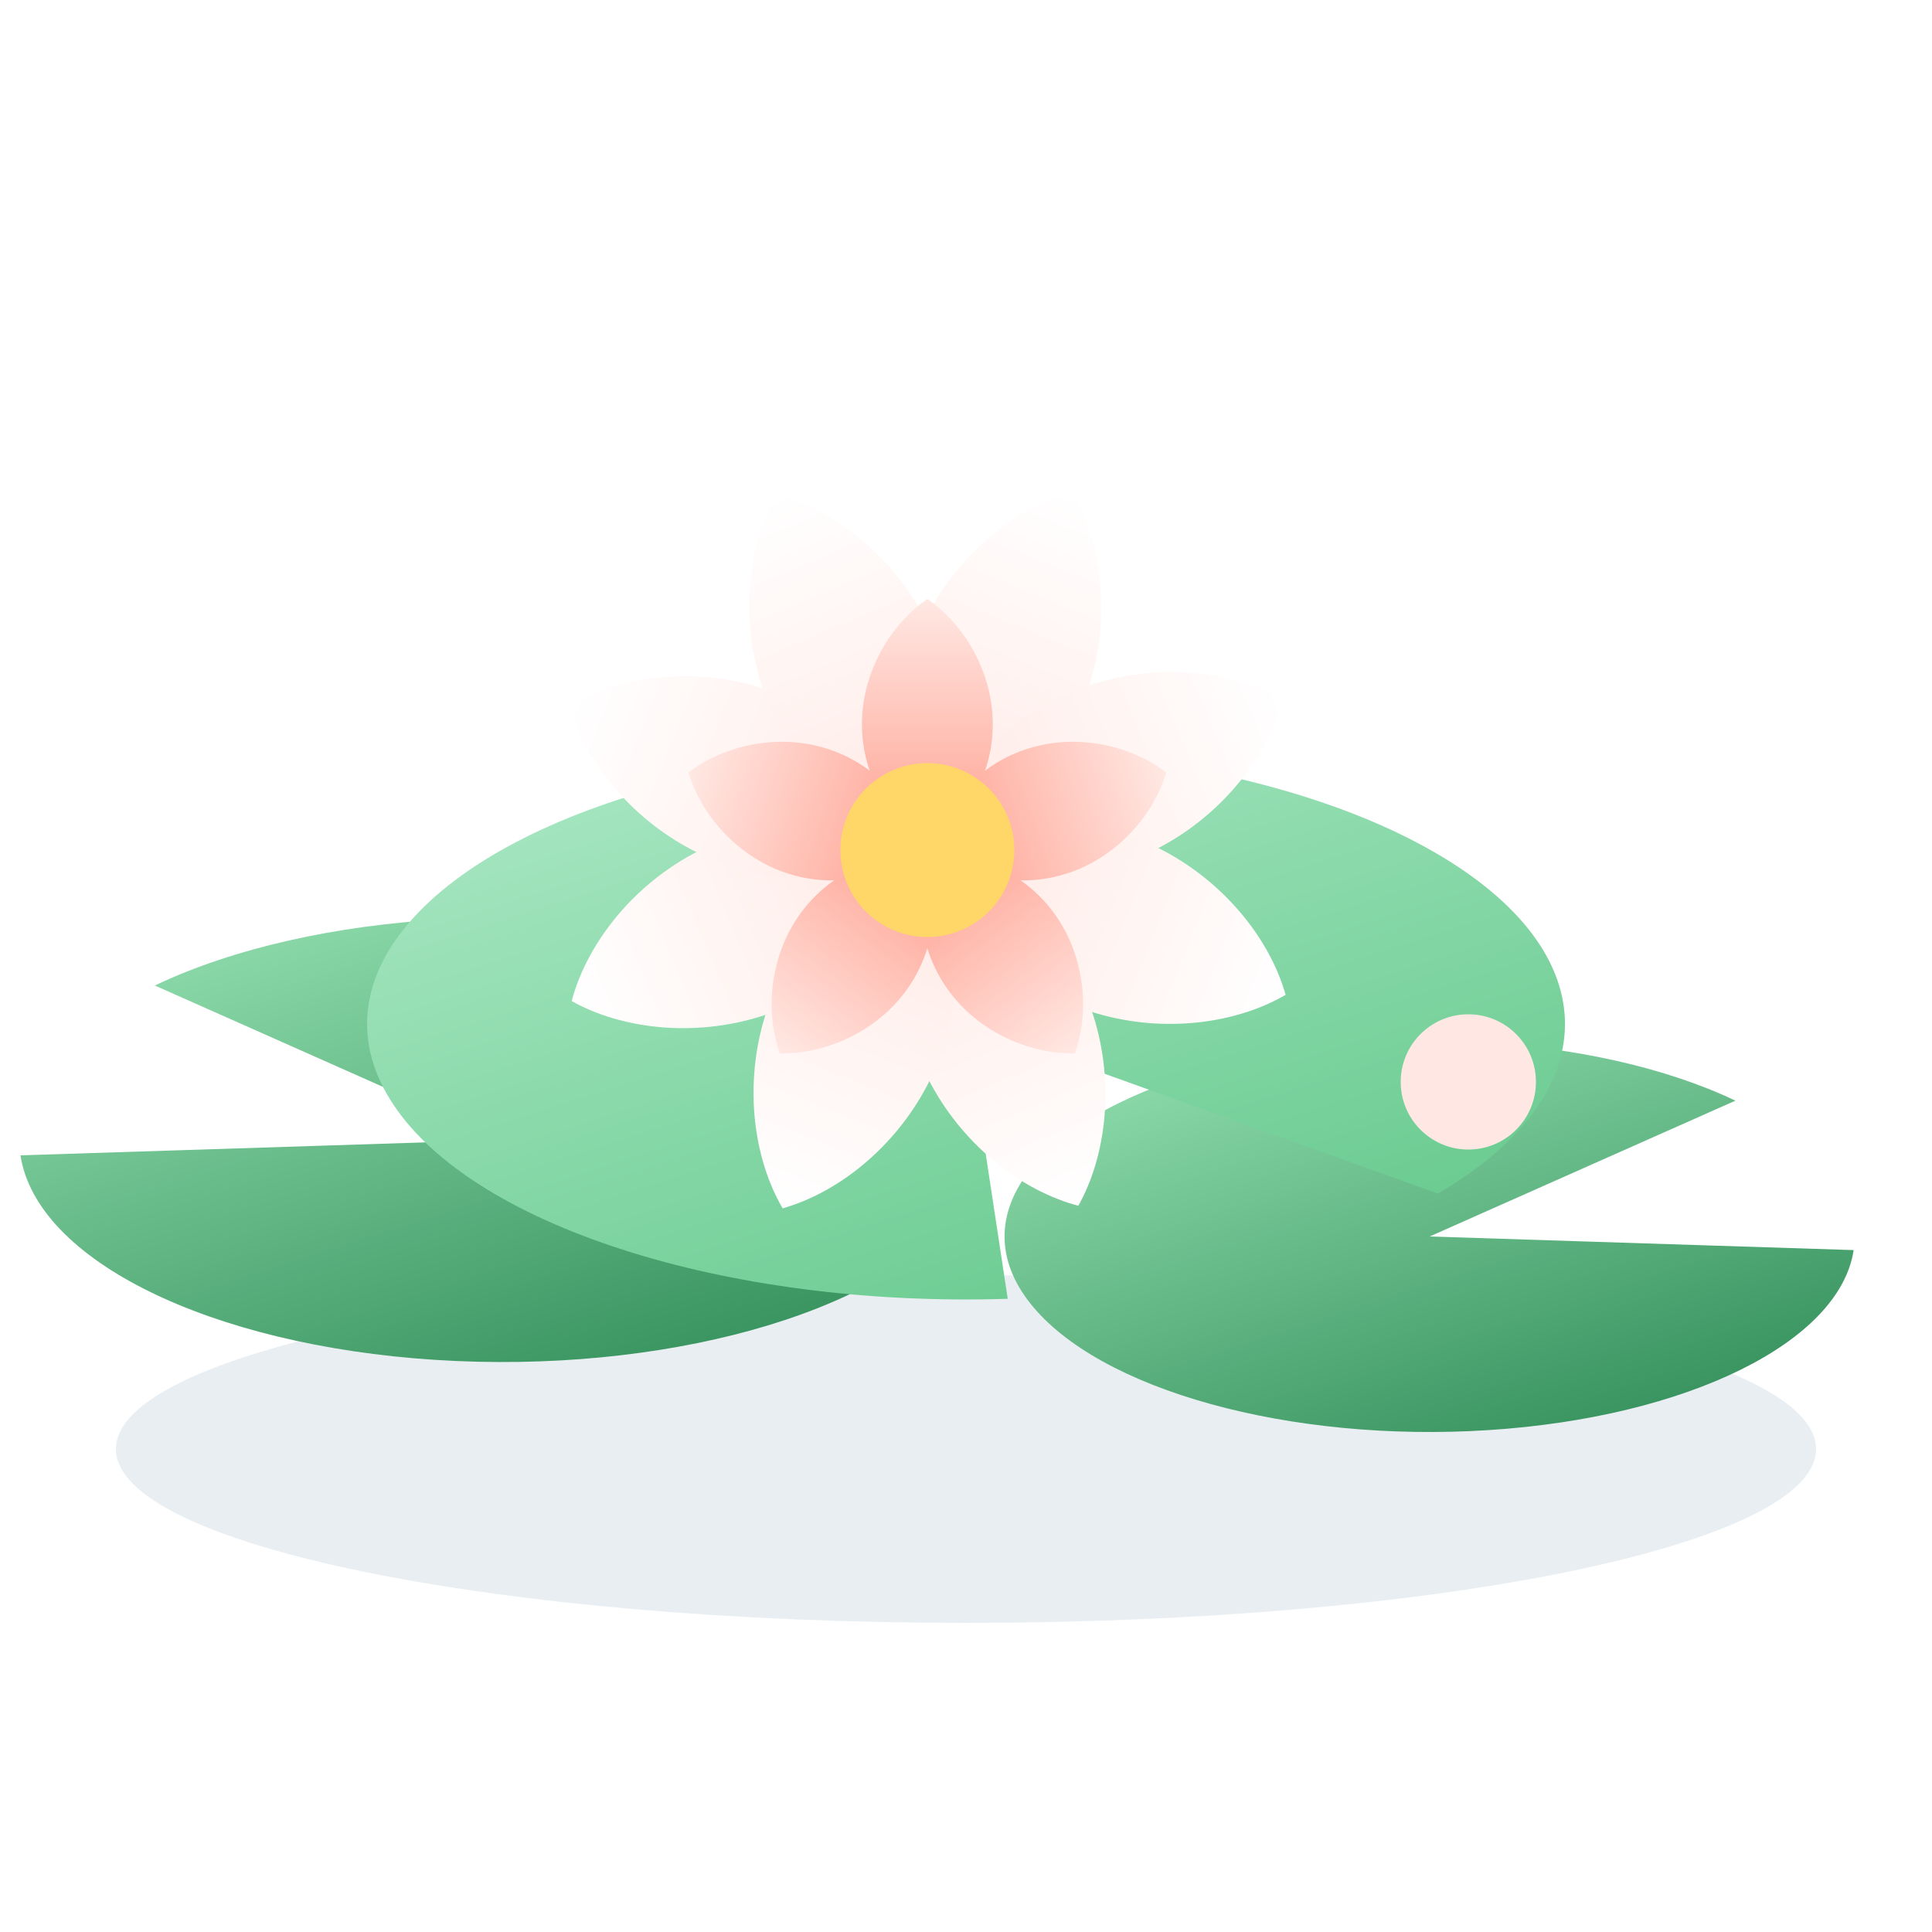
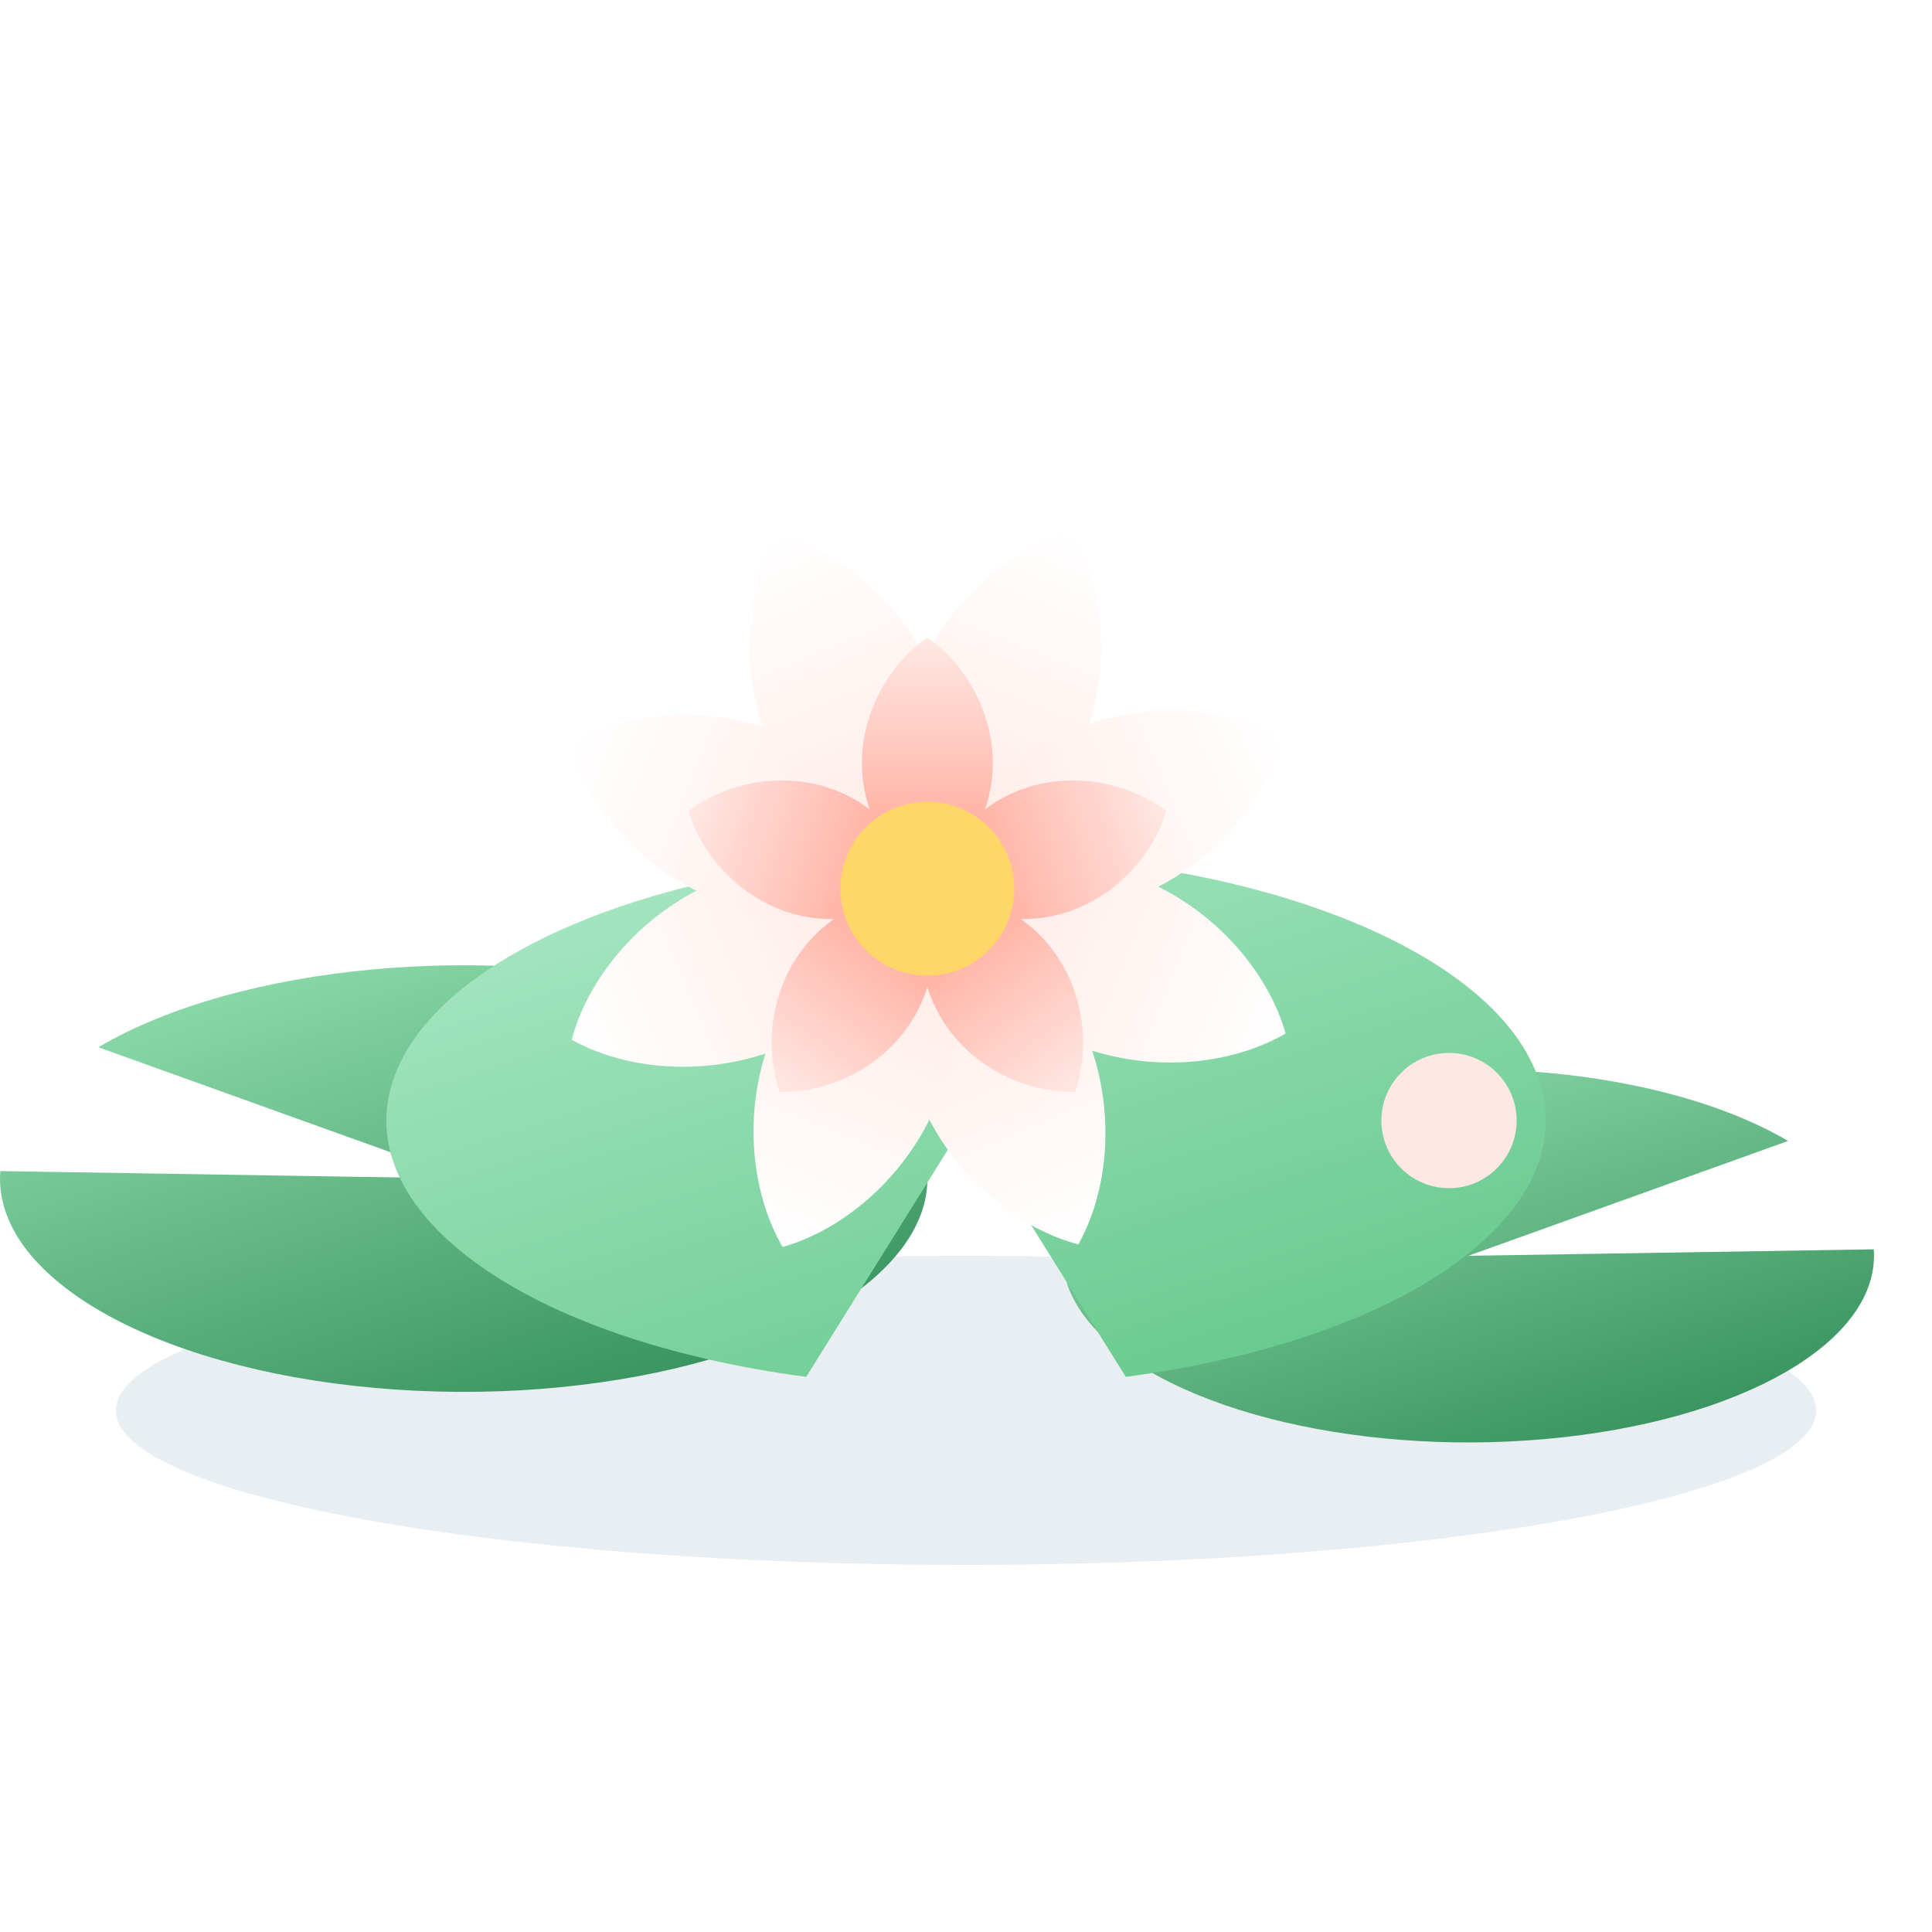
<svg xmlns="http://www.w3.org/2000/svg" viewBox="0 0 200 200" width="200" height="200">
  <defs>
    <linearGradient id="padGreen" x1="0.2" y1="0" x2="0.9" y2="1">
      <stop offset="0" stop-color="#8FDCAC" />
      <stop offset="1" stop-color="#2F8C57" />
    </linearGradient>
    <linearGradient id="padGreenLight" x1="0.2" y1="0" x2="0.9" y2="1">
      <stop offset="0" stop-color="#A7E6C2" />
      <stop offset="1" stop-color="#63C88A" />
    </linearGradient>
    <linearGradient id="petalPeach" x1="0" y1="0" x2="0" y2="1">
      <stop offset="0" stop-color="#FFE8E3" />
      <stop offset="1" stop-color="#FF9F8F" />
    </linearGradient>
    <linearGradient id="petalWhite" x1="0" y1="0" x2="0" y2="1">
      <stop offset="0" stop-color="#FFFFFF" />
      <stop offset="1" stop-color="#FFE8E3" />
    </linearGradient>
  </defs>
  <g id="item-waterLilyCluster">
-     <ellipse cx="100" cy="150" rx="88" ry="18" fill="#15566F" opacity="0.1" />
-     <path d="M 16.03 102.02 A 50 23 0 1 1 2.12 119.6 L 52 118 Z" fill="url(#padGreen)" />
-     <path d="M 191.89 129.41 A 44 20.24 0 1 1 179.65 113.94 L 148 128 Z" fill="url(#padGreen)" />
-     <path d="M 104.32 134.45 A 62 28.52 0 1 1 148.86 123.56 L 100 106 Z" fill="url(#padGreenLight)" />
-     <g transform="translate(96 88) rotate(22)">
+     <ellipse cx="100" cy="146" rx="88" ry="16" fill="#15566F" opacity="0.1" />
+     <path d="M 10.18 108.41 A 48 22.08 0 1 1 0.03 121.23 L 48 122 Z" fill="url(#padGreen)" />
+     <path d="M 193.97 129.33 A 42 19.32 0 1 1 185.1 118.11 L 152 130 Z" fill="url(#padGreen)" />
+     <path d="M 83.46 142.53 A 60 27.6 0 1 1 116.54 142.53 L 100 116 Z" fill="url(#padGreenLight)" />
+     <g transform="translate(96 92) rotate(22)">
      <path d="M 0 0 C 15 -14 9.3 -32.8 0 -40 C -9.3 -32.8 -15 -14 0 0 Z" fill="url(#petalWhite)" />
    </g>
-     <g transform="translate(96 88) rotate(67)">
+     <g transform="translate(96 92) rotate(67)">
      <path d="M 0 0 C 15 -14 9.3 -32.8 0 -40 C -9.3 -32.8 -15 -14 0 0 Z" fill="url(#petalWhite)" />
    </g>
-     <g transform="translate(96 88) rotate(112)">
+     <g transform="translate(96 92) rotate(112)">
      <path d="M 0 0 C 15 -14 9.3 -32.8 0 -40 C -9.3 -32.8 -15 -14 0 0 Z" fill="url(#petalWhite)" />
    </g>
-     <g transform="translate(96 88) rotate(157)">
+     <g transform="translate(96 92) rotate(157)">
      <path d="M 0 0 C 15 -14 9.3 -32.8 0 -40 C -9.3 -32.8 -15 -14 0 0 Z" fill="url(#petalWhite)" />
    </g>
-     <g transform="translate(96 88) rotate(202)">
+     <g transform="translate(96 92) rotate(202)">
      <path d="M 0 0 C 15 -14 9.3 -32.8 0 -40 C -9.3 -32.8 -15 -14 0 0 Z" fill="url(#petalWhite)" />
    </g>
-     <g transform="translate(96 88) rotate(247)">
+     <g transform="translate(96 92) rotate(247)">
      <path d="M 0 0 C 15 -14 9.3 -32.8 0 -40 C -9.3 -32.8 -15 -14 0 0 Z" fill="url(#petalWhite)" />
    </g>
-     <g transform="translate(96 88) rotate(292)">
+     <g transform="translate(96 92) rotate(292)">
      <path d="M 0 0 C 15 -14 9.3 -32.8 0 -40 C -9.3 -32.8 -15 -14 0 0 Z" fill="url(#petalWhite)" />
    </g>
-     <g transform="translate(96 88) rotate(337)">
+     <g transform="translate(96 92) rotate(337)">
      <path d="M 0 0 C 15 -14 9.3 -32.8 0 -40 C -9.3 -32.8 -15 -14 0 0 Z" fill="url(#petalWhite)" />
    </g>
-     <g transform="translate(96 88) rotate(0)">
+     <g transform="translate(96 92) rotate(0)">
      <path d="M 0 0 C 11 -9.1 6.82 -21.32 0 -26 C -6.82 -21.32 -11 -9.1 0 0 Z" fill="url(#petalPeach)" />
    </g>
-     <g transform="translate(96 88) rotate(72)">
+     <g transform="translate(96 92) rotate(72)">
      <path d="M 0 0 C 11 -9.1 6.82 -21.32 0 -26 C -6.82 -21.32 -11 -9.1 0 0 Z" fill="url(#petalPeach)" />
    </g>
-     <g transform="translate(96 88) rotate(144)">
+     <g transform="translate(96 92) rotate(144)">
      <path d="M 0 0 C 11 -9.1 6.82 -21.32 0 -26 C -6.82 -21.32 -11 -9.1 0 0 Z" fill="url(#petalPeach)" />
    </g>
-     <g transform="translate(96 88) rotate(216)">
+     <g transform="translate(96 92) rotate(216)">
      <path d="M 0 0 C 11 -9.1 6.82 -21.32 0 -26 C -6.82 -21.32 -11 -9.1 0 0 Z" fill="url(#petalPeach)" />
    </g>
-     <g transform="translate(96 88) rotate(288)">
+     <g transform="translate(96 92) rotate(288)">
      <path d="M 0 0 C 11 -9.1 6.82 -21.32 0 -26 C -6.82 -21.32 -11 -9.1 0 0 Z" fill="url(#petalPeach)" />
    </g>
-     <circle cx="96" cy="88" r="9" fill="#FFD769" />
-     <circle cx="152" cy="112" r="7" fill="#FFE8E3" />
+     <circle cx="96" cy="92" r="9" fill="#FFD769" />
+     <circle cx="150" cy="116" r="7" fill="#FFE8E3" />
  </g>
</svg>
